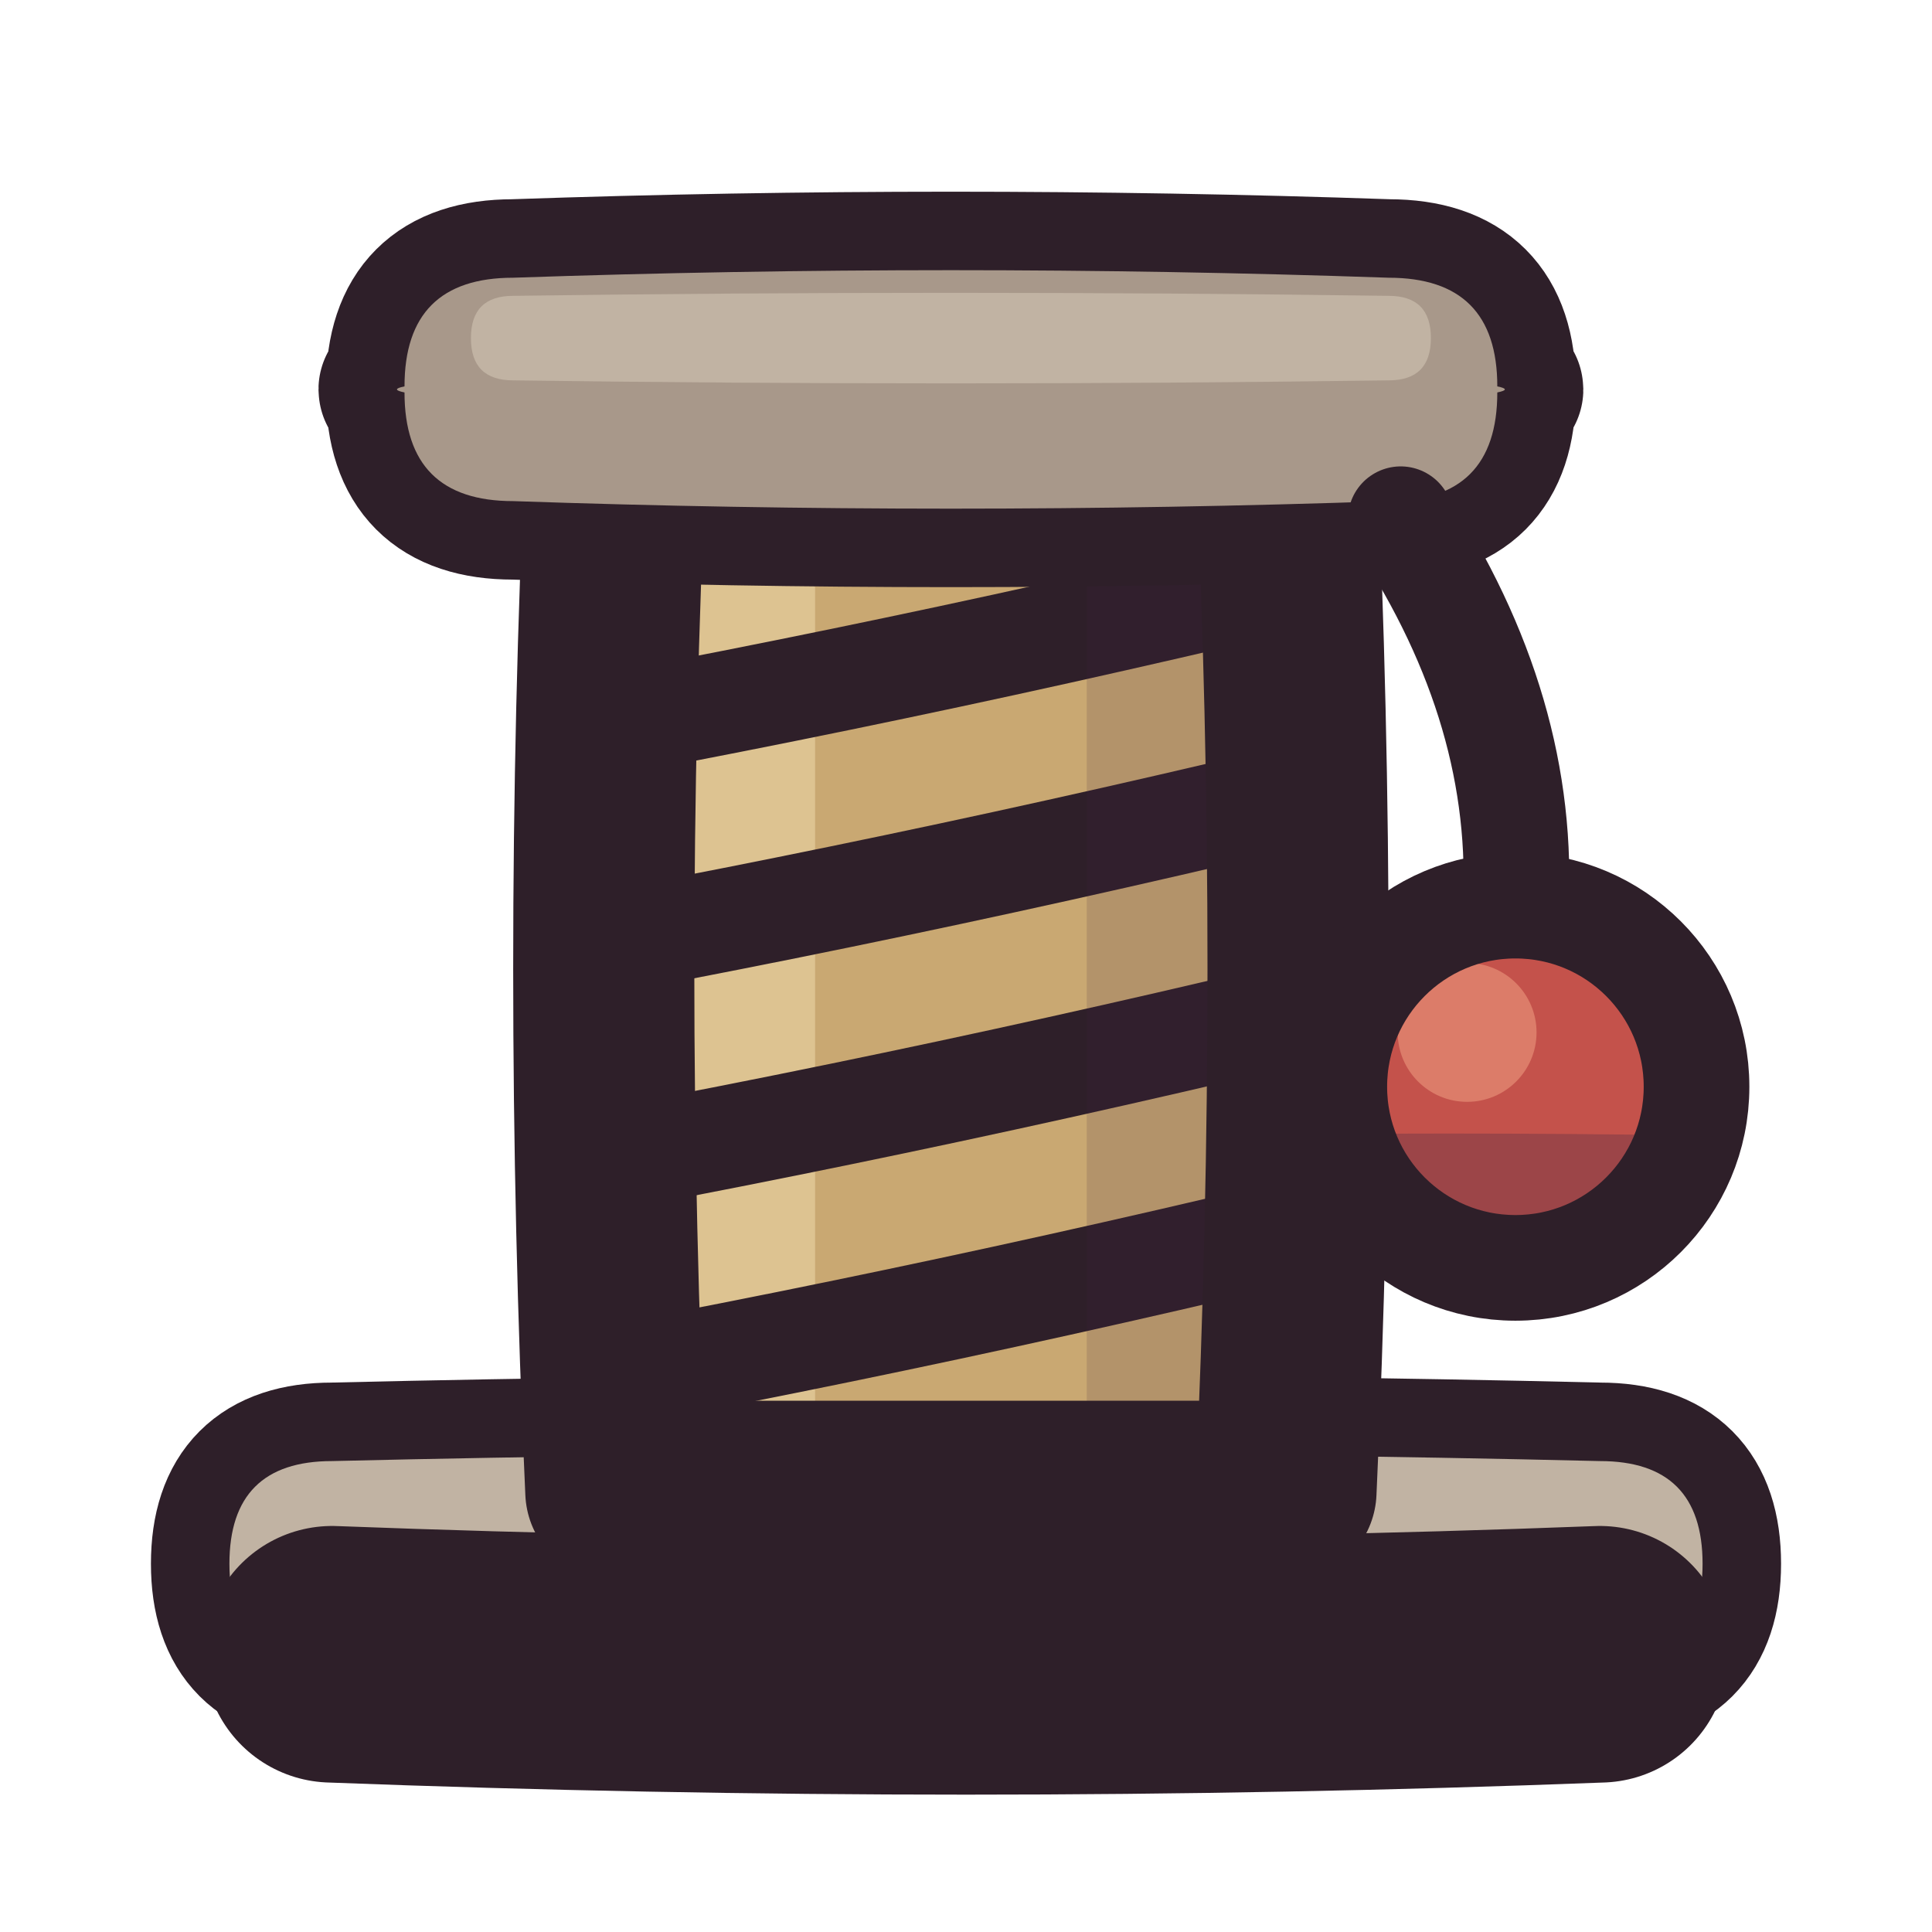
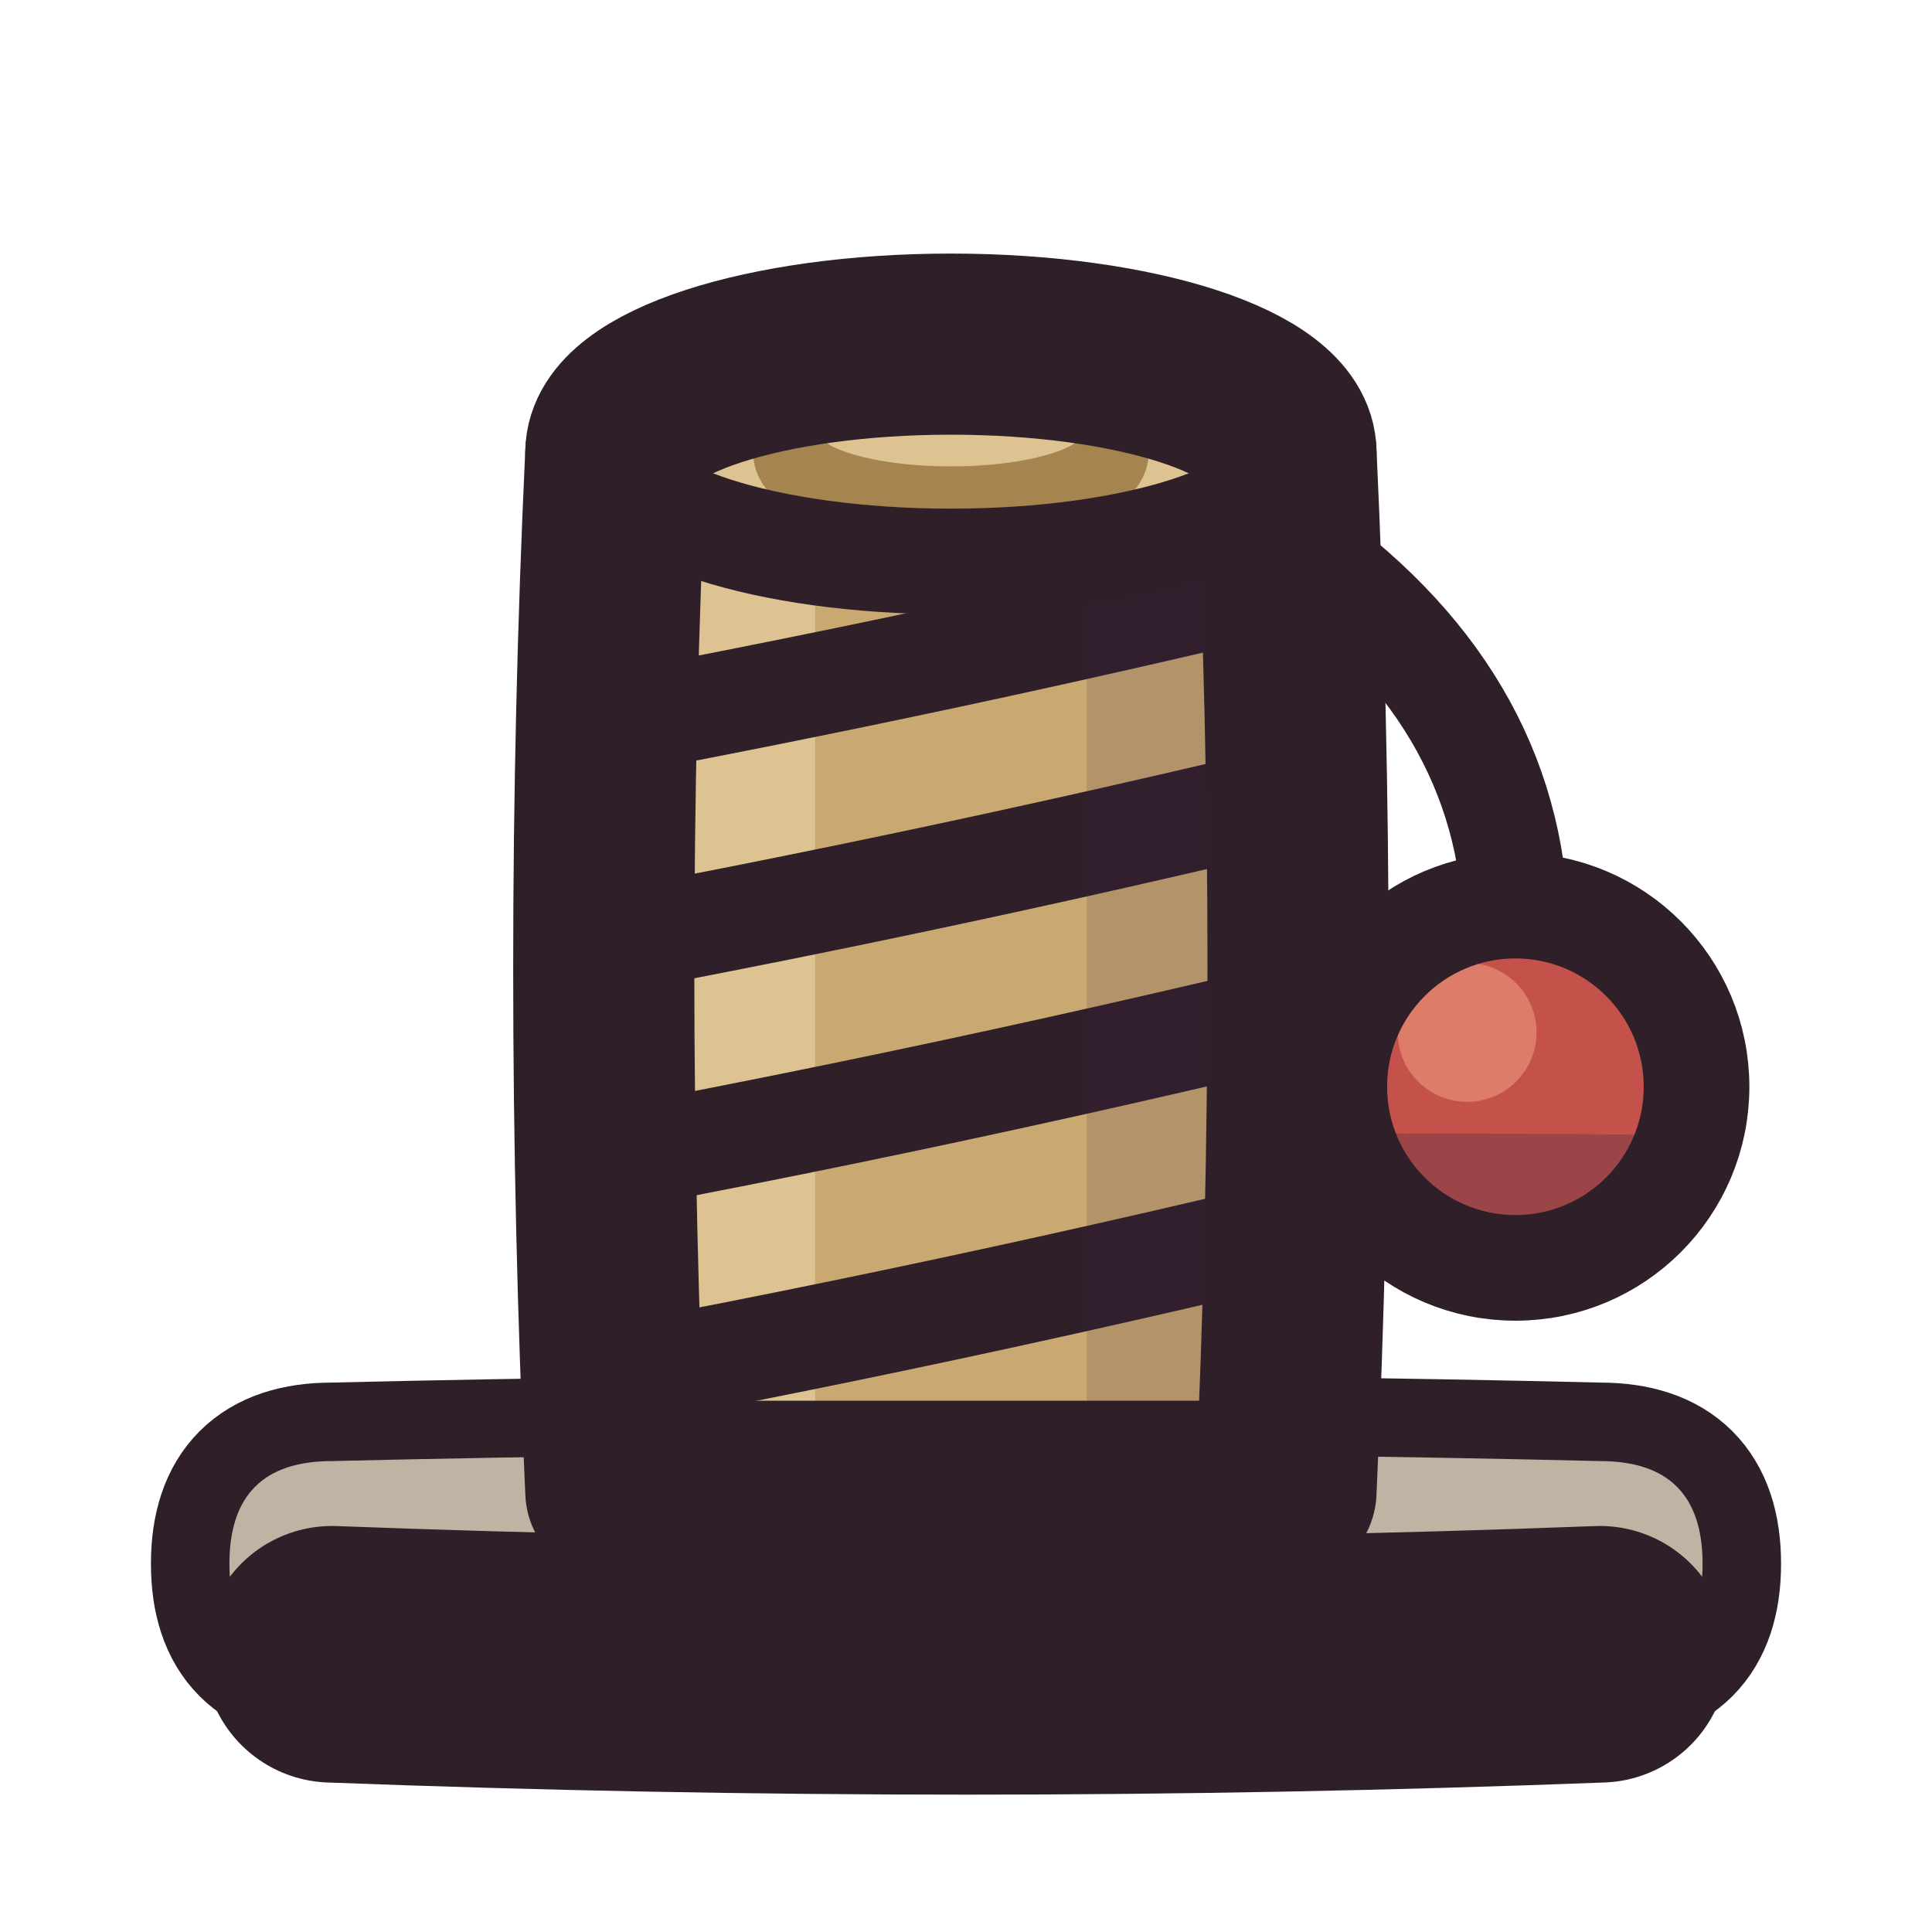
<svg xmlns="http://www.w3.org/2000/svg" viewBox="0 0 64 64" width="64" height="64">
  <defs>
    <clipPath id="icon-scratcher-post">
      <path d="M20.4 15Q19.6 32 20.4 49.4L42.6 49.4Q43.4 32 42.6 15Z" />
    </clipPath>
    <clipPath id="icon-scratcher-ball">
      <path d="M44.2 36A6 6 0 1 0 56.2 36A6 6 0 1 0 44.2 36Z" />
    </clipPath>
  </defs>
  <g id="p-mat">
    <path d="M11 48.4Q32 47.9 53 48.4Q56.4 48.4 56.4 51.8Q56.9 51.8 56.4 51.8Q56.4 55.2 53 55.2Q32 55.7 11 55.2Q7.6 55.2 7.6 51.8Q7.1 51.8 7.6 51.8Q7.6 48.4 11 48.4Z" fill="none" stroke="#2e1f29" stroke-width="5.2" stroke-linecap="round" stroke-linejoin="round" />
    <path d="M11 48.4Q32 47.9 53 48.4Q56.4 48.4 56.4 51.8Q56.9 51.8 56.4 51.8Q56.4 55.2 53 55.2Q32 55.7 11 55.2Q7.6 55.2 7.6 51.8Q7.1 51.8 7.6 51.8Q7.6 48.4 11 48.4Z" fill="#c1b3a3" />
    <path d="M13.4 52.6Q32 52.4 50.6 52.6Q52 52.6 52 54Q52.2 54 52 54Q52 55.4 50.6 55.4Q32 55.6 13.4 55.4Q12 55.4 12 54Q11.8 54 12 54Q12 52.6 13.4 52.6Z" fill="#a8988a" />
    <path d="M11 54.8Q32 55.6 53 54.8" fill="none" stroke="#2e1f29" stroke-width="8.5" stroke-linecap="round" stroke-linejoin="round" />
  </g>
  <g id="p-post">
    <path d="M20.4 15Q19.6 32 20.4 49.4L42.6 49.4Q43.4 32 42.6 15Z" fill="#c9a872" />
    <path d="M20.4 15L27 15L27 50L20.4 50Z" fill="#ddc391" clip-path="url(#icon-scratcher-post)" />
    <path d="M17 24.6Q31.4 22 46 18.4" fill="none" stroke="#2e1f29" stroke-width="3.4" stroke-linecap="round" stroke-linejoin="round" clip-path="url(#icon-scratcher-post)" />
    <path d="M17 31.8Q31.4 29.2 46 25.6" fill="none" stroke="#2e1f29" stroke-width="3.4" stroke-linecap="round" stroke-linejoin="round" clip-path="url(#icon-scratcher-post)" />
    <path d="M17 39Q31.4 36.4 46 32.8" fill="none" stroke="#2e1f29" stroke-width="3.4" stroke-linecap="round" stroke-linejoin="round" clip-path="url(#icon-scratcher-post)" />
    <path d="M17 46.2Q31.4 43.6 46 40" fill="none" stroke="#2e1f29" stroke-width="3.4" stroke-linecap="round" stroke-linejoin="round" clip-path="url(#icon-scratcher-post)" />
    <path d="M36 10L50 10L50 54L36 54Z" fill="#3f2541" fill-opacity="0.16" clip-path="url(#icon-scratcher-post)" />
    <path d="M20.4 15Q19.6 32 20.4 49.4L42.6 49.4Q43.4 32 42.6 15Z" fill="none" stroke="#2e1f29" stroke-width="6" stroke-linecap="round" stroke-linejoin="round" />
  </g>
-   <g id="p-shelf">
-     <path d="M17 9.2Q31.5 8.7 46 9.2Q49.6 9.2 49.6 12.8Q50.1 12.9 49.6 13Q49.6 16.6 46 16.6Q31.5 17.1 17 16.6Q13.4 16.6 13.4 13Q12.9 12.9 13.4 12.8Q13.4 9.2 17 9.2Z" fill="none" stroke="#2e1f29" stroke-width="5.2" stroke-linecap="round" stroke-linejoin="round" />
-     <path d="M17 9.2Q31.5 8.7 46 9.2Q49.6 9.2 49.6 12.8Q50.1 12.9 49.6 13Q49.6 16.6 46 16.6Q31.5 17.1 17 16.6Q13.4 16.6 13.4 13Q12.9 12.9 13.4 12.8Q13.4 9.2 17 9.2Z" fill="#a8988a" />
-     <path d="M17 9.8Q31.5 9.6 46 9.8Q47.4 9.8 47.4 11.2Q47.6 11.2 47.4 11.2Q47.4 12.6 46 12.6Q31.5 12.8 17 12.6Q15.6 12.6 15.6 11.2Q15.4 11.2 15.6 11.2Q15.6 9.8 17 9.8Z" fill="#c1b3a3" />
+   <g id="p-top">
+     <path d="M20.4 15A11.1 3.6 0 1 0 42.6 15A11.1 3.6 0 1 0 20.4 15Z" fill="#ddc391" />
+     <path d="M26.2 15A5.3 1.7 0 1 0 36.8 15" fill="none" stroke="#a5844f" stroke-width="2.5" stroke-linecap="round" stroke-linejoin="round" />
+     <path d="M20.4 15A11.1 3.6 0 0 0 42.6 15" fill="none" stroke="#2e1f29" stroke-width="3.5" stroke-linecap="round" stroke-linejoin="round" />
+     <path d="M20.4 15A11.1 3.6 0 0 1 42.6 15" fill="none" stroke="#2e1f29" stroke-width="6" stroke-linecap="round" stroke-linejoin="round" />
  </g>
  <g id="p-pom">
-     <path d="M46.4 17.2Q50.6 23.6 50.2 30.2" fill="none" stroke="#2e1f29" stroke-width="3.5" stroke-linecap="round" stroke-linejoin="round" />
+     <path d="M42.2 17.6Q49.8 22.6 50.2 30.2" fill="none" stroke="#2e1f29" stroke-width="3.5" stroke-linecap="round" stroke-linejoin="round" />
    <path d="M44.2 36A6 6 0 1 0 56.2 36A6 6 0 1 0 44.2 36Z" fill="#c4524b" />
    <path d="M46.3 34.2A2.3 2.3 0 1 0 50.9 34.2A2.3 2.3 0 1 0 46.3 34.2Z" fill="#dc7c69" />
    <path d="M0 37.8Q16 38.3 32 37.8Q48 37.3 64 37.8L64 64L0 64Z" fill="#3f2541" fill-opacity="0.3" clip-path="url(#icon-scratcher-ball)" />
    <path d="M44.2 36A6 6 0 1 0 56.2 36A6 6 0 1 0 44.2 36Z" fill="none" stroke="#2e1f29" stroke-width="3.5" stroke-linecap="round" stroke-linejoin="round" />
  </g>
</svg>
